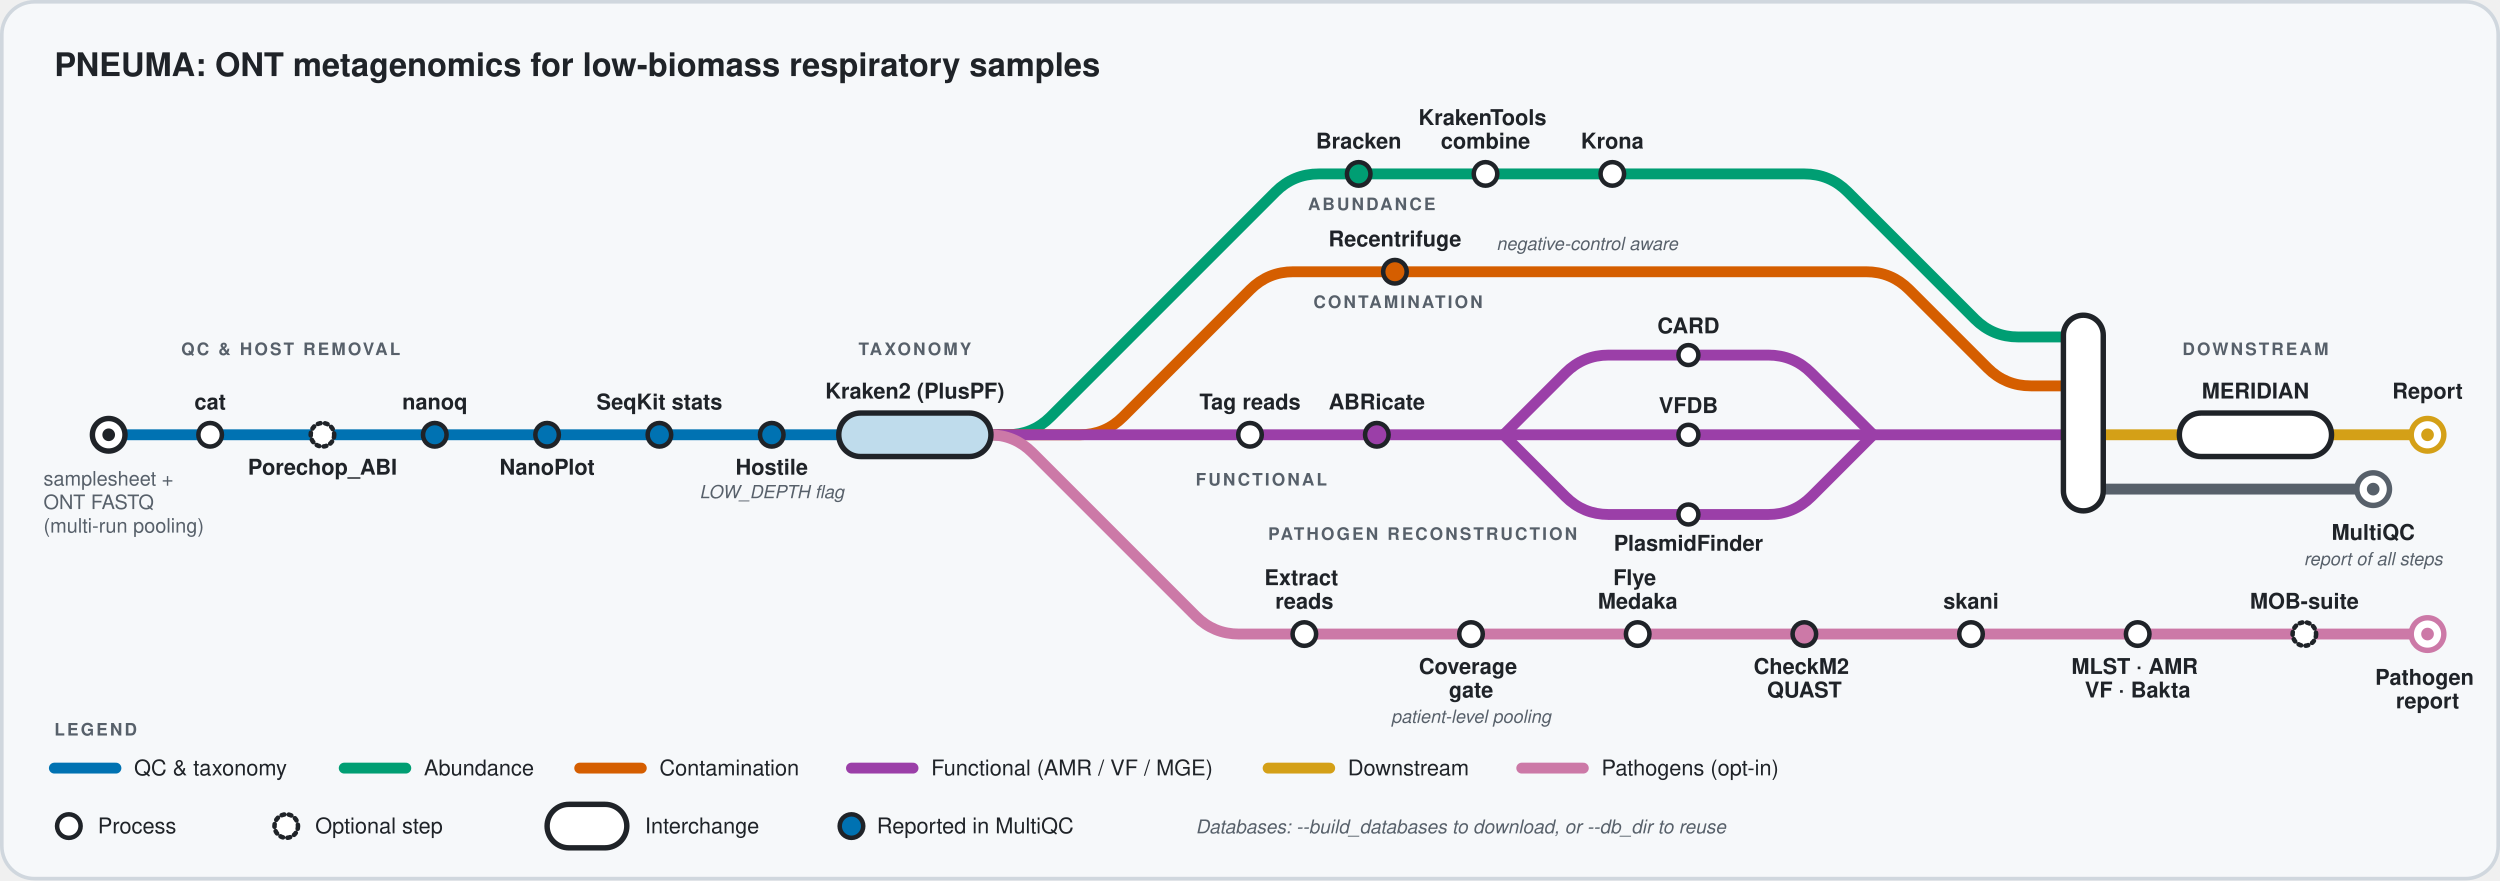
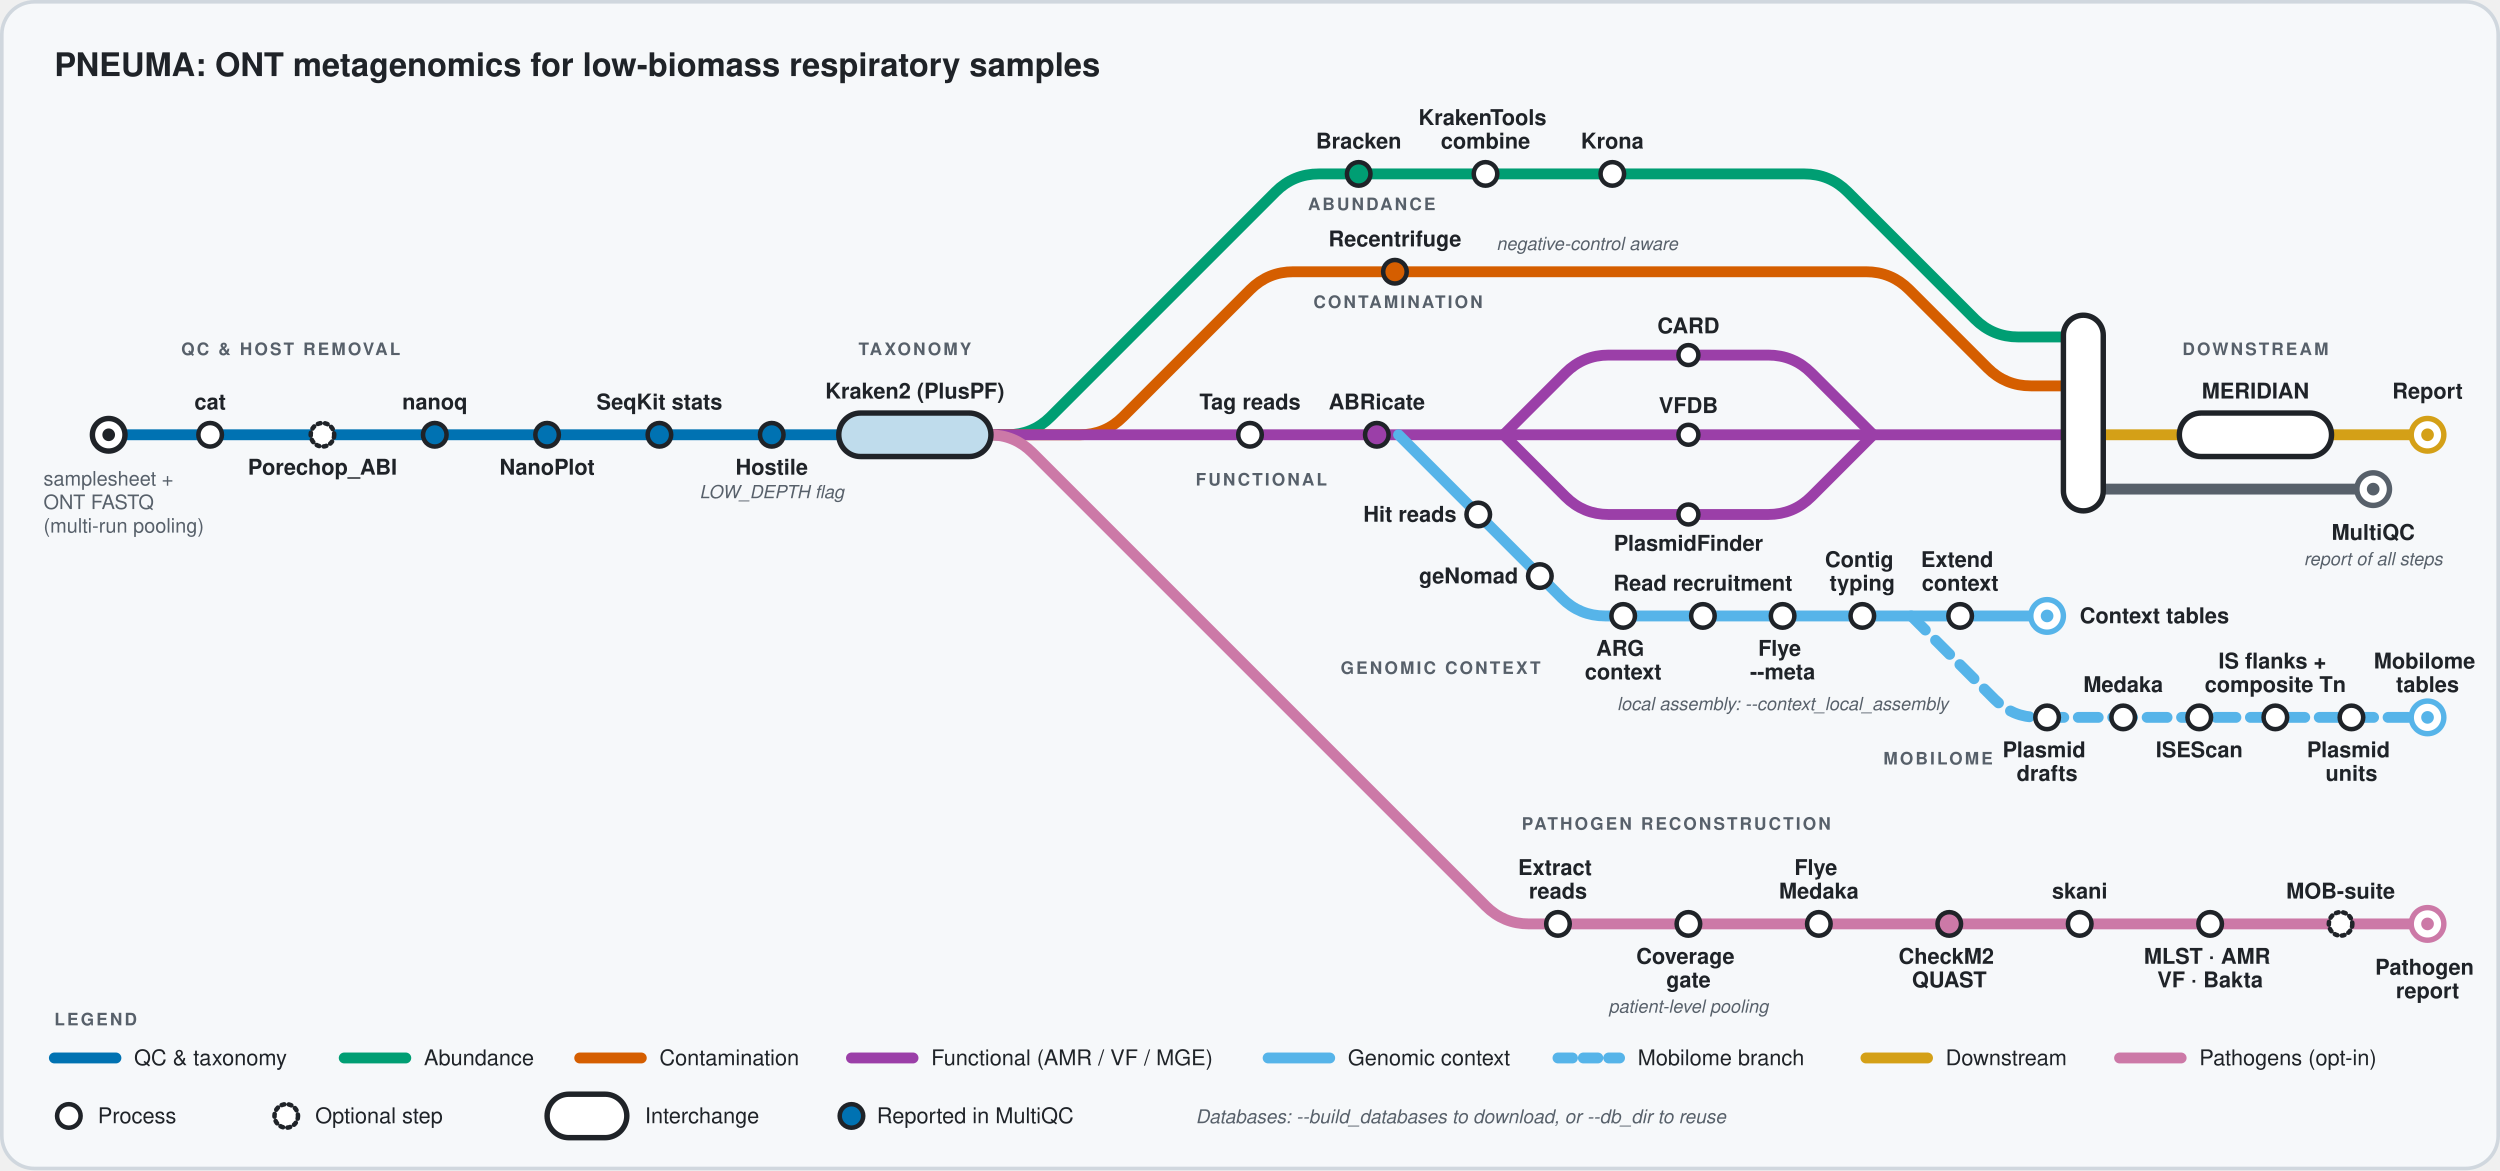
- <svg xmlns="http://www.w3.org/2000/svg" viewBox="0 0 1380 486" width="1380" height="486" role="img" font-family="Helvetica, Arial, sans-serif">
-   <rect x="1" y="1" width="1378" height="484" rx="18" fill="#f6f8fa" stroke="#d0d7de" stroke-width="2" />
+ <svg xmlns="http://www.w3.org/2000/svg" viewBox="0 0 1380 646" width="1380" height="646" role="img" font-family="Helvetica, Arial, sans-serif">
+   <rect x="1" y="1" width="1378" height="644" rx="18" fill="#f6f8fa" stroke="#d0d7de" stroke-width="2" />
  <text x="30" y="42" text-anchor="start" font-size="18" font-weight="700" fill="#1f2328" stroke="#f6f8fa" stroke-width="3.5" paint-order="stroke" stroke-linejoin="round">
    <tspan x="30" dy="0">PNEUMA: ONT metagenomics for low-biomass respiratory samples</tspan>
  </text>
  <path d="M60 240 L485 240" fill="none" stroke="#0072B2" stroke-width="6" stroke-linecap="round" stroke-linejoin="round" />
  <path d="M505 240 L556.0 240.0 Q570 240 579.9 230.1 L704.1 105.9 Q714 96 728.0 96.0 L996.0 96.0 Q1010 96 1019.9 105.9 L1090.1 176.1 Q1100 186 1114.0 186.0 L1150 186" fill="none" stroke="#009E73" stroke-width="6" stroke-linecap="round" stroke-linejoin="round" />
  <path d="M505 240 L596.0 240.0 Q610 240 619.9 230.1 L690.1 159.9 Q700 150 714.0 150.0 L1030.0 150.0 Q1044 150 1053.9 159.9 L1097.1 203.1 Q1107 213 1121.0 213.0 L1150 213" fill="none" stroke="#D55E00" stroke-width="6" stroke-linecap="round" stroke-linejoin="round" />
  <path d="M505 240 L830 240" fill="none" stroke="#9B3FA8" stroke-width="6" stroke-linecap="round" stroke-linejoin="round" />
  <path d="M830 240 L864.1 205.9 Q874 196 888.0 196.0 L976.0 196.0 Q990 196 999.9 205.9 L1034 240" fill="none" stroke="#9B3FA8" stroke-width="6" stroke-linecap="round" stroke-linejoin="round" />
  <path d="M830 240 L864.1 274.1 Q874 284 888.0 284.0 L976.0 284.0 Q990 284 999.9 274.1 L1034 240" fill="none" stroke="#9B3FA8" stroke-width="6" stroke-linecap="round" stroke-linejoin="round" />
  <path d="M830 240 L1020.0 240.0 Q1034 240 1048.0 240.0 L1150 240" fill="none" stroke="#9B3FA8" stroke-width="6" stroke-linecap="round" stroke-linejoin="round" />
+   <path d="M772 240 L862.1 330.1 Q872 340 886.0 340.0 L1130 340" fill="none" stroke="#56B4E9" stroke-width="6" stroke-linecap="round" stroke-linejoin="round" />
+   <path d="M1055 340 L1101.1 386.1 Q1111 396 1125.0 396.0 L1340 396" fill="none" stroke="#56B4E9" stroke-width="6" stroke-linecap="round" stroke-linejoin="round" stroke-dasharray="11 8" />
  <path d="M1150 270 L1310 270" fill="none" stroke="#57606a" stroke-width="6" stroke-linecap="round" stroke-linejoin="round" />
  <path d="M1150 240 L1340 240" fill="none" stroke="#D4A017" stroke-width="6" stroke-linecap="round" stroke-linejoin="round" />
-   <path d="M505 240 L546.0 240.0 Q560 240 569.9 249.9 L660.1 340.1 Q670 350 684.0 350.0 L1340 350" fill="none" stroke="#CC79A7" stroke-width="6" stroke-linecap="round" stroke-linejoin="round" />
+   <path d="M505 240 L546.0 240.0 Q560 240 569.9 249.9 L820.1 500.1 Q830 510 844.0 510.0 L1340 510" fill="none" stroke="#CC79A7" stroke-width="6" stroke-linecap="round" stroke-linejoin="round" />
  <circle cx="116" cy="240" r="6.5" fill="#ffffff" stroke="#1f2328" stroke-width="2.5" />
  <text x="116" y="226" text-anchor="middle" font-size="12" font-weight="700" fill="#1f2328" stroke="#f6f8fa" stroke-width="3.5" paint-order="stroke" stroke-linejoin="round">
    <tspan x="116" dy="0">cat</tspan>
  </text>
  <circle cx="178" cy="240" r="6.5" fill="#ffffff" stroke="#1f2328" stroke-width="2.5" stroke-dasharray="1.5 2.5" stroke-linecap="round" />
  <text x="178" y="262" text-anchor="middle" font-size="12" font-weight="700" fill="#1f2328" stroke="#f6f8fa" stroke-width="3.5" paint-order="stroke" stroke-linejoin="round">
    <tspan x="178" dy="0">Porechop_ABI</tspan>
  </text>
  <circle cx="240" cy="240" r="6.5" fill="#0072B2" stroke="#1f2328" stroke-width="2.5" />
  <text x="240" y="226" text-anchor="middle" font-size="12" font-weight="700" fill="#1f2328" stroke="#f6f8fa" stroke-width="3.5" paint-order="stroke" stroke-linejoin="round">
    <tspan x="240" dy="0">nanoq</tspan>
  </text>
  <circle cx="302" cy="240" r="6.5" fill="#0072B2" stroke="#1f2328" stroke-width="2.5" />
  <text x="302" y="262" text-anchor="middle" font-size="12" font-weight="700" fill="#1f2328" stroke="#f6f8fa" stroke-width="3.5" paint-order="stroke" stroke-linejoin="round">
    <tspan x="302" dy="0">NanoPlot</tspan>
  </text>
  <circle cx="364" cy="240" r="6.5" fill="#0072B2" stroke="#1f2328" stroke-width="2.5" />
  <text x="364" y="226" text-anchor="middle" font-size="12" font-weight="700" fill="#1f2328" stroke="#f6f8fa" stroke-width="3.5" paint-order="stroke" stroke-linejoin="round">
    <tspan x="364" dy="0">SeqKit stats</tspan>
  </text>
  <circle cx="426" cy="240" r="6.5" fill="#0072B2" stroke="#1f2328" stroke-width="2.5" />
  <text x="426" y="262" text-anchor="middle" font-size="12" font-weight="700" fill="#1f2328" stroke="#f6f8fa" stroke-width="3.5" paint-order="stroke" stroke-linejoin="round">
    <tspan x="426" dy="0">Hostile</tspan>
  </text>
  <text x="426" y="275" text-anchor="middle" font-size="10" font-weight="400" fill="#57606a" font-style="italic" stroke="#f6f8fa" stroke-width="3.5" paint-order="stroke" stroke-linejoin="round">
    <tspan x="426" dy="0">LOW_DEPTH flag</tspan>
  </text>
  <text x="100" y="196" text-anchor="start" font-size="9.5" font-weight="700" fill="#57606a" letter-spacing="1.2" stroke="#f6f8fa" stroke-width="3.5" paint-order="stroke" stroke-linejoin="round">
    <tspan x="100" dy="0">QC &amp; HOST REMOVAL</tspan>
  </text>
  <circle cx="1310" cy="270" r="9" fill="#ffffff" stroke="#57606a" stroke-width="3" />
  <circle cx="1310" cy="270" r="3.5" fill="#57606a" />
  <text x="1310" y="298" text-anchor="middle" font-size="12" font-weight="700" fill="#1f2328" stroke="#f6f8fa" stroke-width="3.5" paint-order="stroke" stroke-linejoin="round">
    <tspan x="1310" dy="0">MultiQC</tspan>
  </text>
  <text x="1310" y="312" text-anchor="middle" font-size="10" font-weight="400" fill="#57606a" font-style="italic" stroke="#f6f8fa" stroke-width="3.5" paint-order="stroke" stroke-linejoin="round">
    <tspan x="1310" dy="0">report of all steps</tspan>
  </text>
  <circle cx="60" cy="240" r="9" fill="#ffffff" stroke="#1f2328" stroke-width="3" />
  <circle cx="60" cy="240" r="3.5" fill="#1f2328" />
  <text x="24" y="268" text-anchor="start" font-size="11" font-weight="400" fill="#57606a" stroke="#f6f8fa" stroke-width="3.5" paint-order="stroke" stroke-linejoin="round">
    <tspan x="24" dy="0">samplesheet +</tspan>
    <tspan x="24" dy="13">ONT FASTQ</tspan>
    <tspan x="24" dy="13">(multi-run pooling)</tspan>
  </text>
  <rect x="1139" y="174" width="22" height="108" rx="11" fill="#ffffff" stroke="#1f2328" stroke-width="3" />
  <rect x="463" y="228" width="84" height="24" rx="12" fill="#bfdcec" stroke="#1f2328" stroke-width="3" />
  <text x="505" y="220" text-anchor="middle" font-size="12" font-weight="700" fill="#1f2328" stroke="#f6f8fa" stroke-width="3.5" paint-order="stroke" stroke-linejoin="round">
    <tspan x="505" dy="0">Kraken2 (PlusPF)</tspan>
  </text>
  <text x="505" y="196" text-anchor="middle" font-size="9.5" font-weight="700" fill="#57606a" letter-spacing="1.2" stroke="#f6f8fa" stroke-width="3.5" paint-order="stroke" stroke-linejoin="round">
    <tspan x="505" dy="0">TAXONOMY</tspan>
  </text>
  <circle cx="750" cy="96" r="6.5" fill="#009E73" stroke="#1f2328" stroke-width="2.5" />
  <text x="750" y="82" text-anchor="middle" font-size="12" font-weight="700" fill="#1f2328" stroke="#f6f8fa" stroke-width="3.5" paint-order="stroke" stroke-linejoin="round">
    <tspan x="750" dy="0">Bracken</tspan>
  </text>
  <circle cx="820" cy="96" r="6.5" fill="#ffffff" stroke="#1f2328" stroke-width="2.5" />
  <text x="820" y="69" text-anchor="middle" font-size="12" font-weight="700" fill="#1f2328" stroke="#f6f8fa" stroke-width="3.5" paint-order="stroke" stroke-linejoin="round">
    <tspan x="820" dy="0">KrakenTools</tspan>
    <tspan x="820" dy="13">combine</tspan>
  </text>
  <circle cx="890" cy="96" r="6.5" fill="#ffffff" stroke="#1f2328" stroke-width="2.5" />
  <text x="890" y="82" text-anchor="middle" font-size="12" font-weight="700" fill="#1f2328" stroke="#f6f8fa" stroke-width="3.5" paint-order="stroke" stroke-linejoin="round">
    <tspan x="890" dy="0">Krona</tspan>
  </text>
  <text x="722" y="116" text-anchor="start" font-size="9.5" font-weight="700" fill="#57606a" letter-spacing="1.2" stroke="#f6f8fa" stroke-width="3.5" paint-order="stroke" stroke-linejoin="round">
    <tspan x="722" dy="0">ABUNDANCE</tspan>
  </text>
  <circle cx="770" cy="150" r="6.5" fill="#D55E00" stroke="#1f2328" stroke-width="2.5" />
  <text x="770" y="136" text-anchor="middle" font-size="12" font-weight="700" fill="#1f2328" stroke="#f6f8fa" stroke-width="3.5" paint-order="stroke" stroke-linejoin="round">
    <tspan x="770" dy="0">Recentrifuge</tspan>
  </text>
  <text x="826" y="138" text-anchor="start" font-size="10" font-weight="400" fill="#57606a" font-style="italic" stroke="#f6f8fa" stroke-width="3.5" paint-order="stroke" stroke-linejoin="round">
    <tspan x="826" dy="0">negative-control aware</tspan>
  </text>
  <text x="725" y="170" text-anchor="start" font-size="9.5" font-weight="700" fill="#57606a" letter-spacing="1.2" stroke="#f6f8fa" stroke-width="3.5" paint-order="stroke" stroke-linejoin="round">
    <tspan x="725" dy="0">CONTAMINATION</tspan>
  </text>
  <circle cx="690" cy="240" r="6.5" fill="#ffffff" stroke="#1f2328" stroke-width="2.5" />
  <text x="690" y="226" text-anchor="middle" font-size="12" font-weight="700" fill="#1f2328" stroke="#f6f8fa" stroke-width="3.5" paint-order="stroke" stroke-linejoin="round">
    <tspan x="690" dy="0">Tag reads</tspan>
  </text>
  <circle cx="760" cy="240" r="6.5" fill="#9B3FA8" stroke="#1f2328" stroke-width="2.5" />
  <text x="760" y="226" text-anchor="middle" font-size="12" font-weight="700" fill="#1f2328" stroke="#f6f8fa" stroke-width="3.5" paint-order="stroke" stroke-linejoin="round">
    <tspan x="760" dy="0">ABRicate</tspan>
  </text>
  <circle cx="932" cy="196" r="5.5" fill="#ffffff" stroke="#1f2328" stroke-width="2.5" />
  <text x="932" y="184" text-anchor="middle" font-size="12" font-weight="700" fill="#1f2328" stroke="#f6f8fa" stroke-width="3.5" paint-order="stroke" stroke-linejoin="round">
    <tspan x="932" dy="0">CARD</tspan>
  </text>
  <circle cx="932" cy="240" r="5.5" fill="#ffffff" stroke="#1f2328" stroke-width="2.5" />
  <text x="932" y="228" text-anchor="middle" font-size="12" font-weight="700" fill="#1f2328" stroke="#f6f8fa" stroke-width="3.5" paint-order="stroke" stroke-linejoin="round">
    <tspan x="932" dy="0">VFDB</tspan>
  </text>
  <circle cx="932" cy="284" r="5.5" fill="#ffffff" stroke="#1f2328" stroke-width="2.5" />
  <text x="932" y="304" text-anchor="middle" font-size="12" font-weight="700" fill="#1f2328" stroke="#f6f8fa" stroke-width="3.5" paint-order="stroke" stroke-linejoin="round">
    <tspan x="932" dy="0">PlasmidFinder</tspan>
  </text>
  <text x="660" y="268" text-anchor="start" font-size="9.5" font-weight="700" fill="#57606a" letter-spacing="1.2" stroke="#f6f8fa" stroke-width="3.5" paint-order="stroke" stroke-linejoin="round">
    <tspan x="660" dy="0">FUNCTIONAL</tspan>
  </text>
  <rect x="1203" y="228" width="84" height="24" rx="12" fill="#ffffff" stroke="#1f2328" stroke-width="3" />
  <text x="1245" y="220" text-anchor="middle" font-size="12" font-weight="700" fill="#1f2328" stroke="#f6f8fa" stroke-width="3.5" paint-order="stroke" stroke-linejoin="round">
    <tspan x="1245" dy="0">MERIDIAN</tspan>
  </text>
  <circle cx="1340" cy="240" r="9" fill="#ffffff" stroke="#D4A017" stroke-width="3" />
  <circle cx="1340" cy="240" r="3.5" fill="#D4A017" />
  <text x="1340" y="220" text-anchor="middle" font-size="12" font-weight="700" fill="#1f2328" stroke="#f6f8fa" stroke-width="3.5" paint-order="stroke" stroke-linejoin="round">
    <tspan x="1340" dy="0">Report</tspan>
  </text>
  <text x="1245" y="196" text-anchor="middle" font-size="9.5" font-weight="700" fill="#57606a" letter-spacing="1.2" stroke="#f6f8fa" stroke-width="3.5" paint-order="stroke" stroke-linejoin="round">
    <tspan x="1245" dy="0">DOWNSTREAM</tspan>
  </text>
-   <circle cx="720" cy="350" r="6.5" fill="#ffffff" stroke="#1f2328" stroke-width="2.5" />
-   <text x="720" y="323" text-anchor="middle" font-size="12" font-weight="700" fill="#1f2328" stroke="#f6f8fa" stroke-width="3.5" paint-order="stroke" stroke-linejoin="round">
-     <tspan x="720" dy="0">Extract</tspan>
-     <tspan x="720" dy="13">reads</tspan>
-   </text>
-   <circle cx="812" cy="350" r="6.5" fill="#ffffff" stroke="#1f2328" stroke-width="2.5" />
-   <text x="812" y="372" text-anchor="middle" font-size="12" font-weight="700" fill="#1f2328" stroke="#f6f8fa" stroke-width="3.5" paint-order="stroke" stroke-linejoin="round">
-     <tspan x="812" dy="0">Coverage</tspan>
-     <tspan x="812" dy="13">gate</tspan>
-   </text>
-   <circle cx="904" cy="350" r="6.5" fill="#ffffff" stroke="#1f2328" stroke-width="2.5" />
-   <text x="904" y="323" text-anchor="middle" font-size="12" font-weight="700" fill="#1f2328" stroke="#f6f8fa" stroke-width="3.5" paint-order="stroke" stroke-linejoin="round">
-     <tspan x="904" dy="0">Flye</tspan>
-     <tspan x="904" dy="13">Medaka</tspan>
-   </text>
-   <circle cx="996" cy="350" r="6.5" fill="#CC79A7" stroke="#1f2328" stroke-width="2.5" />
-   <text x="996" y="372" text-anchor="middle" font-size="12" font-weight="700" fill="#1f2328" stroke="#f6f8fa" stroke-width="3.5" paint-order="stroke" stroke-linejoin="round">
-     <tspan x="996" dy="0">CheckM2</tspan>
-     <tspan x="996" dy="13">QUAST</tspan>
-   </text>
-   <circle cx="1088" cy="350" r="6.5" fill="#ffffff" stroke="#1f2328" stroke-width="2.5" />
-   <text x="1088" y="336" text-anchor="middle" font-size="12" font-weight="700" fill="#1f2328" stroke="#f6f8fa" stroke-width="3.5" paint-order="stroke" stroke-linejoin="round">
-     <tspan x="1088" dy="0">skani</tspan>
-   </text>
-   <circle cx="1180" cy="350" r="6.5" fill="#ffffff" stroke="#1f2328" stroke-width="2.5" />
-   <text x="1180" y="372" text-anchor="middle" font-size="12" font-weight="700" fill="#1f2328" stroke="#f6f8fa" stroke-width="3.5" paint-order="stroke" stroke-linejoin="round">
-     <tspan x="1180" dy="0">MLST · AMR</tspan>
-     <tspan x="1180" dy="13">VF · Bakta</tspan>
-   </text>
-   <circle cx="1272" cy="350" r="6.5" fill="#ffffff" stroke="#1f2328" stroke-width="2.5" stroke-dasharray="1.5 2.5" stroke-linecap="round" />
-   <text x="1272" y="336" text-anchor="middle" font-size="12" font-weight="700" fill="#1f2328" stroke="#f6f8fa" stroke-width="3.5" paint-order="stroke" stroke-linejoin="round">
-     <tspan x="1272" dy="0">MOB-suite</tspan>
-   </text>
-   <text x="812" y="399" text-anchor="middle" font-size="10" font-weight="400" fill="#57606a" font-style="italic" stroke="#f6f8fa" stroke-width="3.5" paint-order="stroke" stroke-linejoin="round">
-     <tspan x="812" dy="0">patient-level pooling</tspan>
-   </text>
-   <circle cx="1340" cy="350" r="9" fill="#ffffff" stroke="#CC79A7" stroke-width="3" />
-   <circle cx="1340" cy="350" r="3.5" fill="#CC79A7" />
-   <text x="1340" y="378" text-anchor="middle" font-size="12" font-weight="700" fill="#1f2328" stroke="#f6f8fa" stroke-width="3.5" paint-order="stroke" stroke-linejoin="round">
+   <circle cx="816" cy="284" r="6.5" fill="#ffffff" stroke="#1f2328" stroke-width="2.5" />
+   <text x="804" y="288" text-anchor="end" font-size="12" font-weight="700" fill="#1f2328" stroke="#f6f8fa" stroke-width="3.5" paint-order="stroke" stroke-linejoin="round">
+     <tspan x="804" dy="0">Hit reads</tspan>
+   </text>
+   <circle cx="850" cy="318" r="6.5" fill="#ffffff" stroke="#1f2328" stroke-width="2.5" />
+   <text x="838" y="322" text-anchor="end" font-size="12" font-weight="700" fill="#1f2328" stroke="#f6f8fa" stroke-width="3.5" paint-order="stroke" stroke-linejoin="round">
+     <tspan x="838" dy="0">geNomad</tspan>
+   </text>
+   <circle cx="896" cy="340" r="6.5" fill="#ffffff" stroke="#1f2328" stroke-width="2.5" />
+   <text x="896" y="362" text-anchor="middle" font-size="12" font-weight="700" fill="#1f2328" stroke="#f6f8fa" stroke-width="3.5" paint-order="stroke" stroke-linejoin="round">
+     <tspan x="896" dy="0">ARG</tspan>
+     <tspan x="896" dy="13">context</tspan>
+   </text>
+   <circle cx="940" cy="340" r="6.5" fill="#ffffff" stroke="#1f2328" stroke-width="2.5" />
+   <text x="940" y="326" text-anchor="middle" font-size="12" font-weight="700" fill="#1f2328" stroke="#f6f8fa" stroke-width="3.5" paint-order="stroke" stroke-linejoin="round">
+     <tspan x="940" dy="0">Read recruitment</tspan>
+   </text>
+   <circle cx="984" cy="340" r="6.5" fill="#ffffff" stroke="#1f2328" stroke-width="2.5" />
+   <text x="984" y="362" text-anchor="middle" font-size="12" font-weight="700" fill="#1f2328" stroke="#f6f8fa" stroke-width="3.5" paint-order="stroke" stroke-linejoin="round">
+     <tspan x="984" dy="0">Flye</tspan>
+     <tspan x="984" dy="13">--meta</tspan>
+   </text>
+   <circle cx="1028" cy="340" r="6.5" fill="#ffffff" stroke="#1f2328" stroke-width="2.5" />
+   <text x="1028" y="313" text-anchor="middle" font-size="12" font-weight="700" fill="#1f2328" stroke="#f6f8fa" stroke-width="3.5" paint-order="stroke" stroke-linejoin="round">
+     <tspan x="1028" dy="0">Contig</tspan>
+     <tspan x="1028" dy="13">typing</tspan>
+   </text>
+   <circle cx="1082" cy="340" r="6.5" fill="#ffffff" stroke="#1f2328" stroke-width="2.5" />
+   <text x="1082" y="313" text-anchor="middle" font-size="12" font-weight="700" fill="#1f2328" stroke="#f6f8fa" stroke-width="3.5" paint-order="stroke" stroke-linejoin="round">
+     <tspan x="1082" dy="0">Extend</tspan>
+     <tspan x="1082" dy="13">context</tspan>
+   </text>
+   <circle cx="1130" cy="340" r="9" fill="#ffffff" stroke="#56B4E9" stroke-width="3" />
+   <circle cx="1130" cy="340" r="3.5" fill="#56B4E9" />
+   <text x="1148" y="344" text-anchor="start" font-size="12" font-weight="700" fill="#1f2328" stroke="#f6f8fa" stroke-width="3.5" paint-order="stroke" stroke-linejoin="round">
+     <tspan x="1148" dy="0">Context tables</tspan>
+   </text>
+   <text x="984" y="392" text-anchor="middle" font-size="10" font-weight="400" fill="#57606a" font-style="italic" stroke="#f6f8fa" stroke-width="3.5" paint-order="stroke" stroke-linejoin="round">
+     <tspan x="984" dy="0">local assembly: --context_local_assembly</tspan>
+   </text>
+   <text x="740" y="372" text-anchor="start" font-size="9.5" font-weight="700" fill="#57606a" letter-spacing="1.2" stroke="#f6f8fa" stroke-width="3.5" paint-order="stroke" stroke-linejoin="round">
+     <tspan x="740" dy="0">GENOMIC CONTEXT</tspan>
+   </text>
+   <circle cx="1130" cy="396" r="6.5" fill="#ffffff" stroke="#1f2328" stroke-width="2.5" />
+   <text x="1130" y="418" text-anchor="middle" font-size="12" font-weight="700" fill="#1f2328" stroke="#f6f8fa" stroke-width="3.5" paint-order="stroke" stroke-linejoin="round">
+     <tspan x="1130" dy="0">Plasmid</tspan>
+     <tspan x="1130" dy="13">drafts</tspan>
+   </text>
+   <circle cx="1172" cy="396" r="6.5" fill="#ffffff" stroke="#1f2328" stroke-width="2.5" />
+   <text x="1172" y="382" text-anchor="middle" font-size="12" font-weight="700" fill="#1f2328" stroke="#f6f8fa" stroke-width="3.5" paint-order="stroke" stroke-linejoin="round">
+     <tspan x="1172" dy="0">Medaka</tspan>
+   </text>
+   <circle cx="1214" cy="396" r="6.5" fill="#ffffff" stroke="#1f2328" stroke-width="2.5" />
+   <text x="1214" y="418" text-anchor="middle" font-size="12" font-weight="700" fill="#1f2328" stroke="#f6f8fa" stroke-width="3.5" paint-order="stroke" stroke-linejoin="round">
+     <tspan x="1214" dy="0">ISEScan</tspan>
+   </text>
+   <circle cx="1256" cy="396" r="6.5" fill="#ffffff" stroke="#1f2328" stroke-width="2.5" />
+   <text x="1256" y="369" text-anchor="middle" font-size="12" font-weight="700" fill="#1f2328" stroke="#f6f8fa" stroke-width="3.5" paint-order="stroke" stroke-linejoin="round">
+     <tspan x="1256" dy="0">IS flanks +</tspan>
+     <tspan x="1256" dy="13">composite Tn</tspan>
+   </text>
+   <circle cx="1298" cy="396" r="6.5" fill="#ffffff" stroke="#1f2328" stroke-width="2.5" />
+   <text x="1298" y="418" text-anchor="middle" font-size="12" font-weight="700" fill="#1f2328" stroke="#f6f8fa" stroke-width="3.5" paint-order="stroke" stroke-linejoin="round">
+     <tspan x="1298" dy="0">Plasmid</tspan>
+     <tspan x="1298" dy="13">units</tspan>
+   </text>
+   <circle cx="1340" cy="396" r="9" fill="#ffffff" stroke="#56B4E9" stroke-width="3" />
+   <circle cx="1340" cy="396" r="3.5" fill="#56B4E9" />
+   <text x="1340" y="369" text-anchor="middle" font-size="12" font-weight="700" fill="#1f2328" stroke="#f6f8fa" stroke-width="3.5" paint-order="stroke" stroke-linejoin="round">
+     <tspan x="1340" dy="0">Mobilome</tspan>
+     <tspan x="1340" dy="13">tables</tspan>
+   </text>
+   <text x="1100" y="422" text-anchor="end" font-size="9.5" font-weight="700" fill="#57606a" letter-spacing="1.2" stroke="#f6f8fa" stroke-width="3.5" paint-order="stroke" stroke-linejoin="round">
+     <tspan x="1100" dy="0">MOBILOME</tspan>
+   </text>
+   <circle cx="860" cy="510" r="6.5" fill="#ffffff" stroke="#1f2328" stroke-width="2.5" />
+   <text x="860" y="483" text-anchor="middle" font-size="12" font-weight="700" fill="#1f2328" stroke="#f6f8fa" stroke-width="3.5" paint-order="stroke" stroke-linejoin="round">
+     <tspan x="860" dy="0">Extract</tspan>
+     <tspan x="860" dy="13">reads</tspan>
+   </text>
+   <circle cx="932" cy="510" r="6.5" fill="#ffffff" stroke="#1f2328" stroke-width="2.5" />
+   <text x="932" y="532" text-anchor="middle" font-size="12" font-weight="700" fill="#1f2328" stroke="#f6f8fa" stroke-width="3.5" paint-order="stroke" stroke-linejoin="round">
+     <tspan x="932" dy="0">Coverage</tspan>
+     <tspan x="932" dy="13">gate</tspan>
+   </text>
+   <circle cx="1004" cy="510" r="6.5" fill="#ffffff" stroke="#1f2328" stroke-width="2.5" />
+   <text x="1004" y="483" text-anchor="middle" font-size="12" font-weight="700" fill="#1f2328" stroke="#f6f8fa" stroke-width="3.5" paint-order="stroke" stroke-linejoin="round">
+     <tspan x="1004" dy="0">Flye</tspan>
+     <tspan x="1004" dy="13">Medaka</tspan>
+   </text>
+   <circle cx="1076" cy="510" r="6.5" fill="#CC79A7" stroke="#1f2328" stroke-width="2.5" />
+   <text x="1076" y="532" text-anchor="middle" font-size="12" font-weight="700" fill="#1f2328" stroke="#f6f8fa" stroke-width="3.5" paint-order="stroke" stroke-linejoin="round">
+     <tspan x="1076" dy="0">CheckM2</tspan>
+     <tspan x="1076" dy="13">QUAST</tspan>
+   </text>
+   <circle cx="1148" cy="510" r="6.5" fill="#ffffff" stroke="#1f2328" stroke-width="2.5" />
+   <text x="1148" y="496" text-anchor="middle" font-size="12" font-weight="700" fill="#1f2328" stroke="#f6f8fa" stroke-width="3.5" paint-order="stroke" stroke-linejoin="round">
+     <tspan x="1148" dy="0">skani</tspan>
+   </text>
+   <circle cx="1220" cy="510" r="6.5" fill="#ffffff" stroke="#1f2328" stroke-width="2.5" />
+   <text x="1220" y="532" text-anchor="middle" font-size="12" font-weight="700" fill="#1f2328" stroke="#f6f8fa" stroke-width="3.5" paint-order="stroke" stroke-linejoin="round">
+     <tspan x="1220" dy="0">MLST · AMR</tspan>
+     <tspan x="1220" dy="13">VF · Bakta</tspan>
+   </text>
+   <circle cx="1292" cy="510" r="6.5" fill="#ffffff" stroke="#1f2328" stroke-width="2.5" stroke-dasharray="1.5 2.5" stroke-linecap="round" />
+   <text x="1292" y="496" text-anchor="middle" font-size="12" font-weight="700" fill="#1f2328" stroke="#f6f8fa" stroke-width="3.5" paint-order="stroke" stroke-linejoin="round">
+     <tspan x="1292" dy="0">MOB-suite</tspan>
+   </text>
+   <text x="932" y="559" text-anchor="middle" font-size="10" font-weight="400" fill="#57606a" font-style="italic" stroke="#f6f8fa" stroke-width="3.5" paint-order="stroke" stroke-linejoin="round">
+     <tspan x="932" dy="0">patient-level pooling</tspan>
+   </text>
+   <circle cx="1340" cy="510" r="9" fill="#ffffff" stroke="#CC79A7" stroke-width="3" />
+   <circle cx="1340" cy="510" r="3.5" fill="#CC79A7" />
+   <text x="1340" y="538" text-anchor="middle" font-size="12" font-weight="700" fill="#1f2328" stroke="#f6f8fa" stroke-width="3.5" paint-order="stroke" stroke-linejoin="round">
    <tspan x="1340" dy="0">Pathogen</tspan>
    <tspan x="1340" dy="13">report</tspan>
  </text>
-   <text x="700" y="298" text-anchor="start" font-size="9.5" font-weight="700" fill="#57606a" letter-spacing="1.2" stroke="#f6f8fa" stroke-width="3.5" paint-order="stroke" stroke-linejoin="round">
-     <tspan x="700" dy="0">PATHOGEN RECONSTRUCTION</tspan>
-   </text>
-   <text x="30" y="406" text-anchor="start" font-size="9.5" font-weight="700" fill="#57606a" letter-spacing="1.2" stroke="#f6f8fa" stroke-width="3.5" paint-order="stroke" stroke-linejoin="round">
+   <text x="840" y="458" text-anchor="start" font-size="9.5" font-weight="700" fill="#57606a" letter-spacing="1.2" stroke="#f6f8fa" stroke-width="3.5" paint-order="stroke" stroke-linejoin="round">
+     <tspan x="840" dy="0">PATHOGEN RECONSTRUCTION</tspan>
+   </text>
+   <text x="30" y="566" text-anchor="start" font-size="9.5" font-weight="700" fill="#57606a" letter-spacing="1.2" stroke="#f6f8fa" stroke-width="3.5" paint-order="stroke" stroke-linejoin="round">
    <tspan x="30" dy="0">LEGEND</tspan>
  </text>
-   <line x1="30" y1="424" x2="64" y2="424" stroke="#0072B2" stroke-width="6" stroke-linecap="round" />
-   <text x="74" y="428" text-anchor="start" font-size="12" font-weight="400" fill="#1f2328" stroke="#f6f8fa" stroke-width="3.5" paint-order="stroke" stroke-linejoin="round">
+   <line x1="30" y1="584" x2="64" y2="584" stroke="#0072B2" stroke-width="6" stroke-linecap="round" />
+   <text x="74" y="588" text-anchor="start" font-size="12" font-weight="400" fill="#1f2328" stroke="#f6f8fa" stroke-width="3.5" paint-order="stroke" stroke-linejoin="round">
    <tspan x="74" dy="0">QC &amp; taxonomy</tspan>
  </text>
-   <line x1="190" y1="424" x2="224" y2="424" stroke="#009E73" stroke-width="6" stroke-linecap="round" />
-   <text x="234" y="428" text-anchor="start" font-size="12" font-weight="400" fill="#1f2328" stroke="#f6f8fa" stroke-width="3.5" paint-order="stroke" stroke-linejoin="round">
+   <line x1="190" y1="584" x2="224" y2="584" stroke="#009E73" stroke-width="6" stroke-linecap="round" />
+   <text x="234" y="588" text-anchor="start" font-size="12" font-weight="400" fill="#1f2328" stroke="#f6f8fa" stroke-width="3.5" paint-order="stroke" stroke-linejoin="round">
    <tspan x="234" dy="0">Abundance</tspan>
  </text>
-   <line x1="320" y1="424" x2="354" y2="424" stroke="#D55E00" stroke-width="6" stroke-linecap="round" />
-   <text x="364" y="428" text-anchor="start" font-size="12" font-weight="400" fill="#1f2328" stroke="#f6f8fa" stroke-width="3.5" paint-order="stroke" stroke-linejoin="round">
+   <line x1="320" y1="584" x2="354" y2="584" stroke="#D55E00" stroke-width="6" stroke-linecap="round" />
+   <text x="364" y="588" text-anchor="start" font-size="12" font-weight="400" fill="#1f2328" stroke="#f6f8fa" stroke-width="3.5" paint-order="stroke" stroke-linejoin="round">
    <tspan x="364" dy="0">Contamination</tspan>
  </text>
-   <line x1="470" y1="424" x2="504" y2="424" stroke="#9B3FA8" stroke-width="6" stroke-linecap="round" />
-   <text x="514" y="428" text-anchor="start" font-size="12" font-weight="400" fill="#1f2328" stroke="#f6f8fa" stroke-width="3.5" paint-order="stroke" stroke-linejoin="round">
+   <line x1="470" y1="584" x2="504" y2="584" stroke="#9B3FA8" stroke-width="6" stroke-linecap="round" />
+   <text x="514" y="588" text-anchor="start" font-size="12" font-weight="400" fill="#1f2328" stroke="#f6f8fa" stroke-width="3.5" paint-order="stroke" stroke-linejoin="round">
    <tspan x="514" dy="0">Functional (AMR / VF / MGE)</tspan>
  </text>
-   <line x1="700" y1="424" x2="734" y2="424" stroke="#D4A017" stroke-width="6" stroke-linecap="round" />
-   <text x="744" y="428" text-anchor="start" font-size="12" font-weight="400" fill="#1f2328" stroke="#f6f8fa" stroke-width="3.5" paint-order="stroke" stroke-linejoin="round">
-     <tspan x="744" dy="0">Downstream</tspan>
-   </text>
-   <line x1="840" y1="424" x2="874" y2="424" stroke="#CC79A7" stroke-width="6" stroke-linecap="round" />
-   <text x="884" y="428" text-anchor="start" font-size="12" font-weight="400" fill="#1f2328" stroke="#f6f8fa" stroke-width="3.5" paint-order="stroke" stroke-linejoin="round">
-     <tspan x="884" dy="0">Pathogens (opt-in)</tspan>
-   </text>
-   <circle cx="38" cy="456" r="6.5" fill="#ffffff" stroke="#1f2328" stroke-width="2.5" />
-   <text x="54" y="460" text-anchor="start" font-size="12" font-weight="400" fill="#1f2328" stroke="#f6f8fa" stroke-width="3.5" paint-order="stroke" stroke-linejoin="round">
+   <line x1="700" y1="584" x2="734" y2="584" stroke="#56B4E9" stroke-width="6" stroke-linecap="round" />
+   <text x="744" y="588" text-anchor="start" font-size="12" font-weight="400" fill="#1f2328" stroke="#f6f8fa" stroke-width="3.5" paint-order="stroke" stroke-linejoin="round">
+     <tspan x="744" dy="0">Genomic context</tspan>
+   </text>
+   <line x1="860" y1="584" x2="894" y2="584" stroke="#56B4E9" stroke-width="6" stroke-linecap="round" stroke-dasharray="8 6" />
+   <text x="904" y="588" text-anchor="start" font-size="12" font-weight="400" fill="#1f2328" stroke="#f6f8fa" stroke-width="3.5" paint-order="stroke" stroke-linejoin="round">
+     <tspan x="904" dy="0">Mobilome branch</tspan>
+   </text>
+   <line x1="1030" y1="584" x2="1064" y2="584" stroke="#D4A017" stroke-width="6" stroke-linecap="round" />
+   <text x="1074" y="588" text-anchor="start" font-size="12" font-weight="400" fill="#1f2328" stroke="#f6f8fa" stroke-width="3.5" paint-order="stroke" stroke-linejoin="round">
+     <tspan x="1074" dy="0">Downstream</tspan>
+   </text>
+   <line x1="1170" y1="584" x2="1204" y2="584" stroke="#CC79A7" stroke-width="6" stroke-linecap="round" />
+   <text x="1214" y="588" text-anchor="start" font-size="12" font-weight="400" fill="#1f2328" stroke="#f6f8fa" stroke-width="3.5" paint-order="stroke" stroke-linejoin="round">
+     <tspan x="1214" dy="0">Pathogens (opt-in)</tspan>
+   </text>
+   <circle cx="38" cy="616" r="6.5" fill="#ffffff" stroke="#1f2328" stroke-width="2.5" />
+   <text x="54" y="620" text-anchor="start" font-size="12" font-weight="400" fill="#1f2328" stroke="#f6f8fa" stroke-width="3.5" paint-order="stroke" stroke-linejoin="round">
    <tspan x="54" dy="0">Process</tspan>
  </text>
-   <circle cx="158" cy="456" r="6.5" fill="#ffffff" stroke="#1f2328" stroke-width="2.5" stroke-dasharray="1.5 2.5" stroke-linecap="round" />
-   <text x="174" y="460" text-anchor="start" font-size="12" font-weight="400" fill="#1f2328" stroke="#f6f8fa" stroke-width="3.5" paint-order="stroke" stroke-linejoin="round">
+   <circle cx="158" cy="616" r="6.5" fill="#ffffff" stroke="#1f2328" stroke-width="2.5" stroke-dasharray="1.5 2.5" stroke-linecap="round" />
+   <text x="174" y="620" text-anchor="start" font-size="12" font-weight="400" fill="#1f2328" stroke="#f6f8fa" stroke-width="3.5" paint-order="stroke" stroke-linejoin="round">
    <tspan x="174" dy="0">Optional step</tspan>
  </text>
-   <rect x="302" y="444" width="44" height="24" rx="12" fill="#ffffff" stroke="#1f2328" stroke-width="3" />
-   <text x="356" y="460" text-anchor="start" font-size="12" font-weight="400" fill="#1f2328" stroke="#f6f8fa" stroke-width="3.5" paint-order="stroke" stroke-linejoin="round">
+   <rect x="302" y="604" width="44" height="24" rx="12" fill="#ffffff" stroke="#1f2328" stroke-width="3" />
+   <text x="356" y="620" text-anchor="start" font-size="12" font-weight="400" fill="#1f2328" stroke="#f6f8fa" stroke-width="3.5" paint-order="stroke" stroke-linejoin="round">
    <tspan x="356" dy="0">Interchange</tspan>
  </text>
-   <circle cx="470" cy="456" r="6.5" fill="#0072B2" stroke="#1f2328" stroke-width="2.5" />
-   <text x="484" y="460" text-anchor="start" font-size="12" font-weight="400" fill="#1f2328" stroke="#f6f8fa" stroke-width="3.5" paint-order="stroke" stroke-linejoin="round">
+   <circle cx="470" cy="616" r="6.5" fill="#0072B2" stroke="#1f2328" stroke-width="2.5" />
+   <text x="484" y="620" text-anchor="start" font-size="12" font-weight="400" fill="#1f2328" stroke="#f6f8fa" stroke-width="3.5" paint-order="stroke" stroke-linejoin="round">
    <tspan x="484" dy="0">Reported in MultiQC</tspan>
  </text>
-   <text x="660" y="460" text-anchor="start" font-size="10.5" font-weight="400" fill="#57606a" font-style="italic" stroke="#f6f8fa" stroke-width="3.5" paint-order="stroke" stroke-linejoin="round">
+   <text x="660" y="620" text-anchor="start" font-size="10.5" font-weight="400" fill="#57606a" font-style="italic" stroke="#f6f8fa" stroke-width="3.5" paint-order="stroke" stroke-linejoin="round">
    <tspan x="660" dy="0">Databases: --build_databases to download, or --db_dir to reuse</tspan>
  </text>
</svg>
